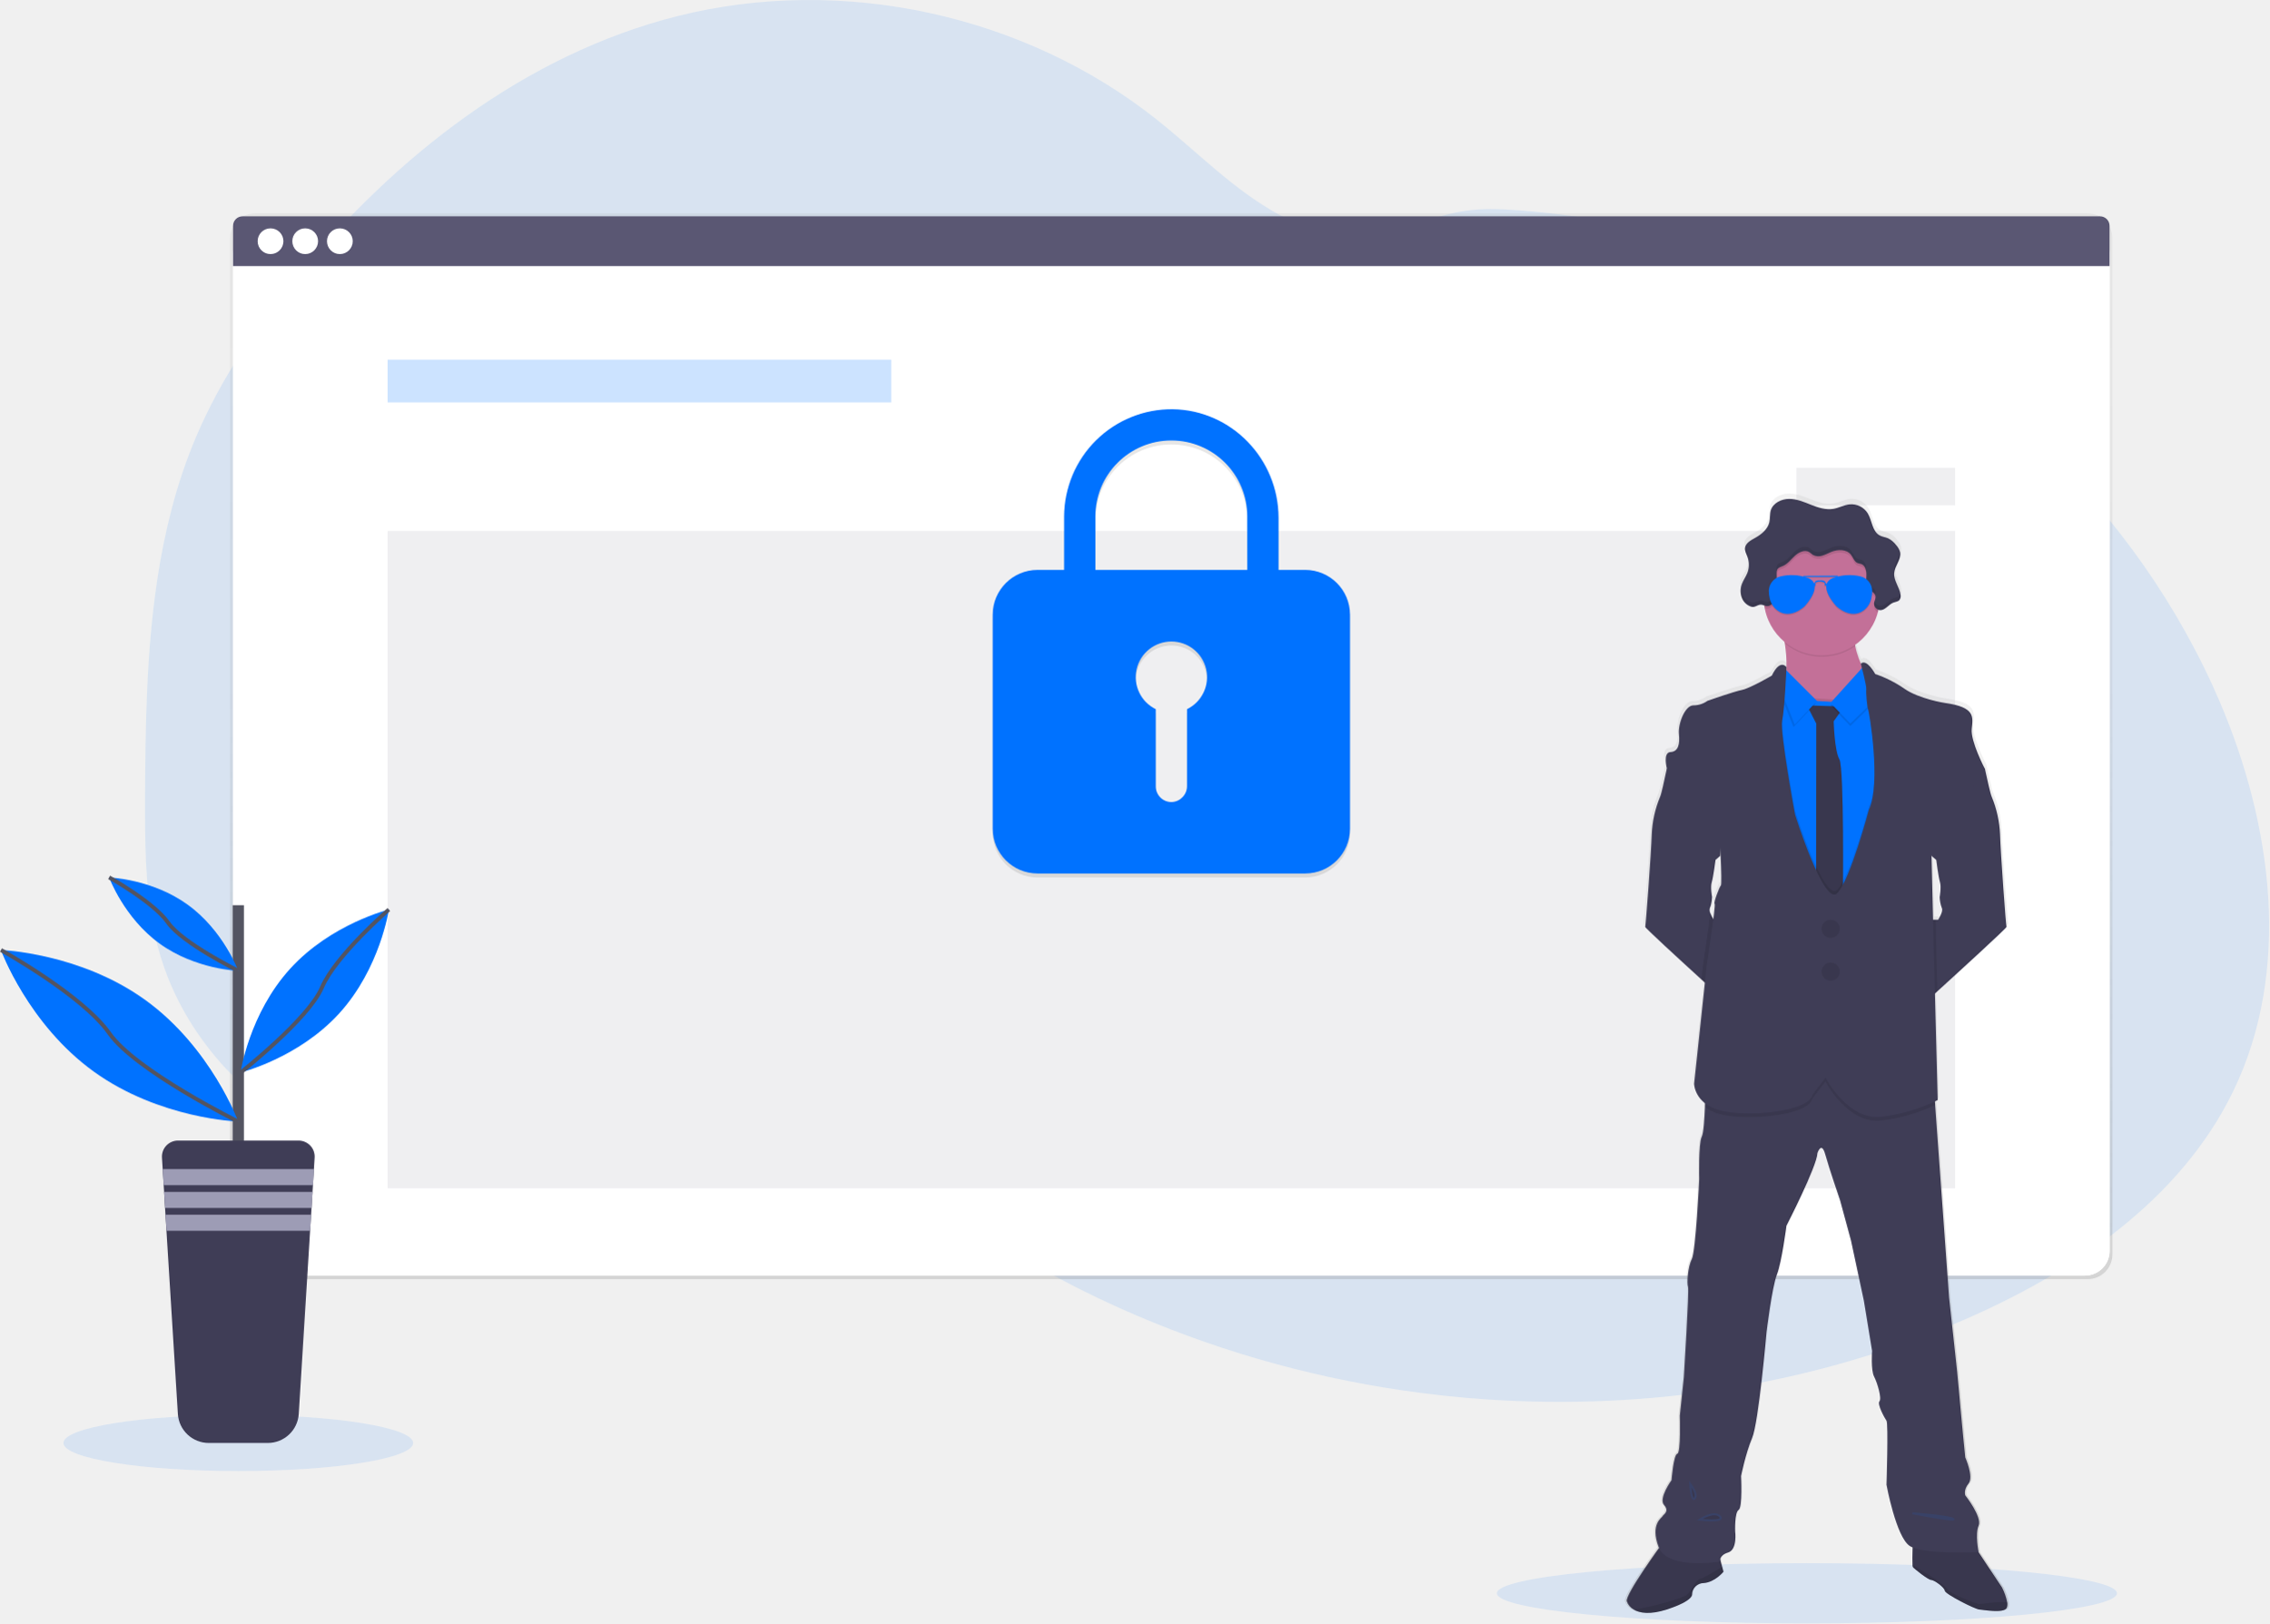
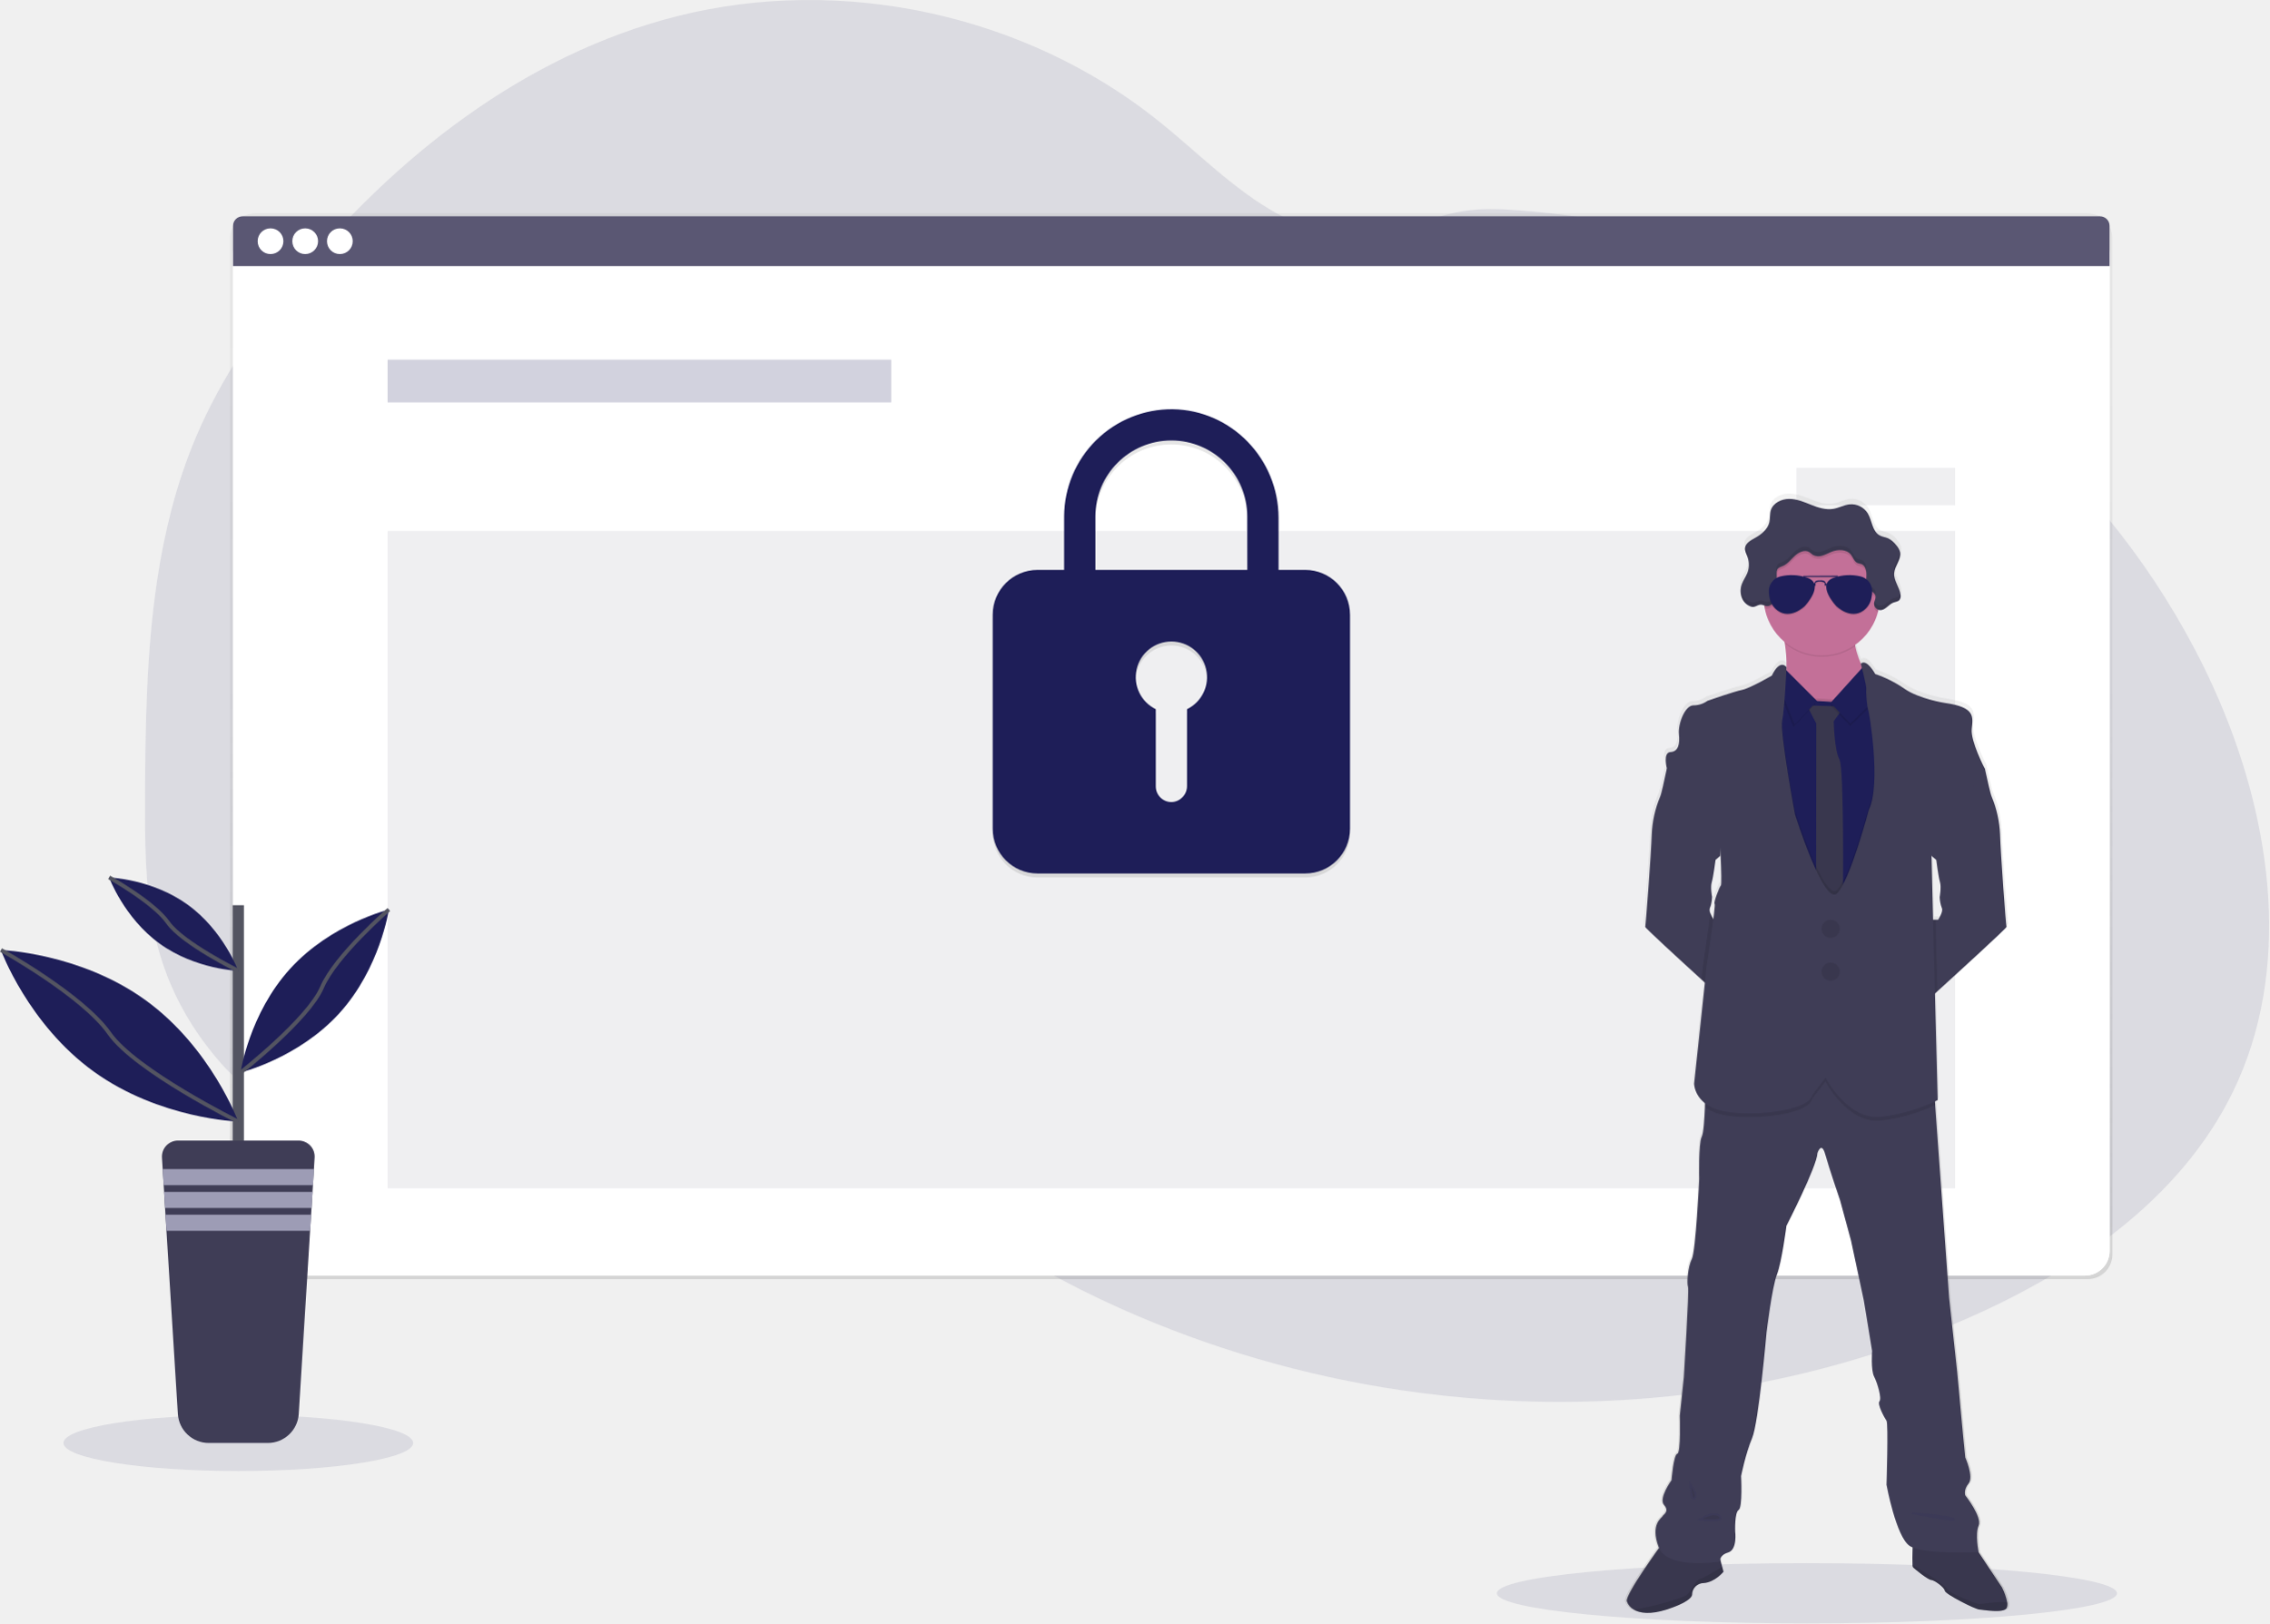
<svg xmlns="http://www.w3.org/2000/svg" xmlns:xlink="http://www.w3.org/1999/xlink" id="06c42c9d-6d9c-45ee-a61b-17902c1dca73" data-name="Layer 1" width="1145.57" height="819.91" viewBox="0 0 1145.57 819.91">
  <defs>
    <linearGradient id="2f697947-2a6f-450c-95af-56e5336b1d5f" x1="591.3" y1="646.08" x2="591.3" y2="107.75" gradientUnits="userSpaceOnUse">
      <stop offset="0" stop-color="gray" stop-opacity="0.25" />
      <stop offset="0.54" stop-color="gray" stop-opacity="0.12" />
      <stop offset="1" stop-color="gray" stop-opacity="0.1" />
    </linearGradient>
    <linearGradient id="2563b911-9cd4-457d-b636-acc38b40f33a" x1="944.34" y1="854.67" x2="944.34" y2="289.29" xlink:href="#2f697947-2a6f-450c-95af-56e5336b1d5f" />
  </defs>
-   <path d="M1154.4,591.26c-26.57,54.81-80.52,91.46-136.43,115.63-75.27,32.55-158.16,45.46-239.91,40q-21.49-1.43-42.85-4.57a540.44,540.44,0,0,1-143.27-41.72q-19.74-8.89-38.68-19.41a494.85,494.85,0,0,1-60.46-39.54q-7.23-5.52-14.26-11.32c-3.25-2.68-6.47-5.42-9.74-8.08-6.9-5.61-14-10.94-21.92-14.93a78.31,78.31,0,0,0-7.34-3.24c-25.08-9.54-54-5.94-80.11,1.5-19.86,5.66-39.22,13.41-59.06,18.94a196,196,0,0,1-26.91,5.72A143.21,143.21,0,0,1,213,624.93l-1.67-.52q-4.2-1.32-8.33-2.89l-1.67-.64q-4-1.54-7.83-3.31l-1.67-.76q-4-1.86-7.83-3.93c-.92-.48-1.83-1-2.73-1.49a163.67,163.67,0,0,1-39.16-30.49c-.33-.33-.64-.67-1-1-1.59-1.72-3.15-3.47-4.66-5.26-.56-.66-1.12-1.32-1.67-2q-2.69-3.28-5.19-6.71c-.25-.33-.49-.67-.73-1A144.59,144.59,0,0,1,112,534.44c-.14-.33-.27-.67-.39-1q-2-5.15-3.65-10.47c-.45-1.48-.88-3-1.26-4.48-.13-.44-.25-.89-.36-1.33-5.52-21.73-6.15-44.32-6.15-66.78q0-3.93,0-7.85c.16-36.33.72-73.28,6.08-109.11,0-.25.07-.5.11-.74a340.76,340.76,0,0,1,7.31-35.82A264.25,264.25,0,0,1,126,260.56c12.33-29,30.26-55.39,50.17-79.85C226.32,119.16,292.09,67.49,369.07,48.15c82.95-20.83,175.14-.87,242.05,52.4,20.4,16.24,38.73,35.47,61.64,47.92,20,10.84,43.41,15.33,64.83,6.8,17.7-7.05,29.22-10.55,49.1-9.48A411.56,411.56,0,0,1,907.05,171c1.56.57,3.12,1.16,4.67,1.75C1012.43,211.28,1099,287.83,1144,386.2q1.79,3.9,3.47,7.86C1174.3,456.73,1184,530.18,1154.4,591.26Z" transform="translate(-26.97 -40.04)" fill="#0072ff" opacity="0.1" />
-   <ellipse cx="120.3" cy="728.81" rx="88.28" ry="14.18" fill="#0072ff" opacity="0.1" />
-   <ellipse cx="912.26" cy="804.71" rx="156.53" ry="15.2" fill="#0072ff" opacity="0.1" />
+   <path d="M1154.4,591.26c-26.57,54.81-80.52,91.46-136.43,115.63-75.27,32.55-158.16,45.46-239.91,40q-21.49-1.43-42.85-4.57a540.44,540.44,0,0,1-143.27-41.72q-19.74-8.89-38.68-19.41a494.85,494.85,0,0,1-60.46-39.54q-7.23-5.52-14.26-11.32c-3.25-2.68-6.47-5.42-9.74-8.08-6.9-5.61-14-10.94-21.92-14.93a78.31,78.31,0,0,0-7.34-3.24c-25.08-9.54-54-5.94-80.11,1.5-19.86,5.66-39.22,13.41-59.06,18.94a196,196,0,0,1-26.91,5.72A143.21,143.21,0,0,1,213,624.93l-1.67-.52q-4.2-1.32-8.33-2.89l-1.67-.64q-4-1.54-7.83-3.31l-1.67-.76q-4-1.86-7.83-3.93c-.92-.48-1.83-1-2.73-1.49a163.67,163.67,0,0,1-39.16-30.49c-.33-.33-.64-.67-1-1-1.59-1.72-3.15-3.47-4.66-5.26-.56-.66-1.12-1.32-1.67-2q-2.69-3.28-5.19-6.71c-.25-.33-.49-.67-.73-1A144.59,144.59,0,0,1,112,534.44c-.14-.33-.27-.67-.39-1q-2-5.15-3.65-10.47c-.45-1.48-.88-3-1.26-4.48-.13-.44-.25-.89-.36-1.33-5.52-21.73-6.15-44.32-6.15-66.78q0-3.93,0-7.85c.16-36.33.72-73.28,6.08-109.11,0-.25.07-.5.11-.74a340.76,340.76,0,0,1,7.31-35.82A264.25,264.25,0,0,1,126,260.56c12.33-29,30.26-55.39,50.17-79.85C226.32,119.16,292.09,67.49,369.07,48.15c82.95-20.83,175.14-.87,242.05,52.4,20.4,16.24,38.73,35.47,61.64,47.92,20,10.84,43.41,15.33,64.83,6.8,17.7-7.05,29.22-10.55,49.1-9.48A411.56,411.56,0,0,1,907.05,171c1.56.57,3.12,1.16,4.67,1.75C1012.43,211.28,1099,287.83,1144,386.2q1.79,3.9,3.47,7.86C1174.3,456.73,1184,530.18,1154.4,591.26Z" transform="translate(-26.97 -40.04)" fill="#1e1e58" opacity="0.1" />
+   <ellipse cx="120.3" cy="728.81" rx="88.28" ry="14.18" fill="#1e1e58" opacity="0.1" />
+   <ellipse cx="912.26" cy="804.71" rx="156.53" ry="15.2" fill="#1e1e58" opacity="0.1" />
  <rect x="116.14" y="107.75" width="950.33" height="538.33" rx="12.49" ry="12.49" fill="url(#2f697947-2a6f-450c-95af-56e5336b1d5f)" />
  <rect x="117.65" y="115.32" width="947.42" height="528.97" rx="12.49" ry="12.49" fill="#fff" />
  <rect x="117.65" y="115.32" width="947.42" height="528.97" rx="12.49" ry="12.49" fill="#fff" />
  <rect x="117.65" y="115.32" width="947.42" height="528.97" rx="12.49" ry="12.49" fill="#fff" opacity="0.04" />
  <path d="M1087.23,149.29H149.43a4.81,4.81,0,0,0-4.81,4.81v20.33H1092V154.1A4.81,4.81,0,0,0,1087.23,149.29Z" transform="translate(-26.97 -40.04)" fill="#5a5773" />
  <g id="6c975d28-8d47-4ade-9154-b3b78f637b65" data-name="buttons">
    <circle cx="136.57" cy="121.82" r="6.5" fill="#fff" />
    <circle cx="154.07" cy="121.82" r="6.5" fill="#fff" />
    <circle cx="171.57" cy="121.82" r="6.5" fill="#fff" />
  </g>
-   <rect x="195.68" y="181.67" width="254.25" height="21.58" fill="#0072ff" opacity="0.2" />
+   <rect x="195.68" y="181.67" width="254.25" height="21.58" fill="#1e1e58" opacity="0.2" />
  <rect x="195.68" y="268.2" width="791.36" height="331.96" fill="#5a5773" opacity="0.1" />
  <path d="M686,329.89H672.45V303.57c0-29.7-23.68-54.39-53.38-54.84a54.28,54.28,0,0,0-54.85,54.11v27.05H550.7a22.62,22.62,0,0,0-22.55,22.55V460.66a22.62,22.62,0,0,0,22.55,22.55H686a22.61,22.61,0,0,0,22.54-22.55V352.44A22.61,22.61,0,0,0,686,329.89Zm-59.75,70.35V439a8.09,8.09,0,0,1-7.5,8.12,7.91,7.91,0,0,1-8.28-7.9v-39a18,18,0,1,1,15.78,0Zm30.44-70.35H580V302.84a38.33,38.33,0,0,1,76.66,0Z" transform="translate(-26.97 -40.04)" opacity="0.1" />
-   <path d="M686,327.89H672.45V301.57c0-29.7-23.68-54.39-53.38-54.84a54.28,54.28,0,0,0-54.85,54.11v27.05H550.7a22.62,22.62,0,0,0-22.55,22.55V458.66a22.62,22.62,0,0,0,22.55,22.55H686a22.61,22.61,0,0,0,22.54-22.55V350.44A22.61,22.61,0,0,0,686,327.89Zm-59.75,70.35V437a8.09,8.09,0,0,1-7.5,8.12,7.91,7.91,0,0,1-8.28-7.9v-39a18,18,0,1,1,15.78,0Zm30.44-70.35H580V300.84a38.33,38.33,0,0,1,76.66,0Z" transform="translate(-26.97 -40.04)" fill="#0072ff" />
+   <path d="M686,327.89H672.45V301.57c0-29.7-23.68-54.39-53.38-54.84a54.28,54.28,0,0,0-54.85,54.11v27.05H550.7a22.62,22.62,0,0,0-22.55,22.55V458.66a22.62,22.62,0,0,0,22.55,22.55H686a22.61,22.61,0,0,0,22.54-22.55V350.44A22.61,22.61,0,0,0,686,327.89Zm-59.75,70.35V437a8.09,8.09,0,0,1-7.5,8.12,7.91,7.91,0,0,1-8.28-7.9v-39a18,18,0,1,1,15.78,0Zm30.44-70.35H580V300.84a38.33,38.33,0,0,1,76.66,0Z" transform="translate(-26.97 -40.04)" fill="#1e1e58" />
  <rect x="906.94" y="236.25" width="80.1" height="18.91" fill="#5a5773" opacity="0.1" />
  <path d="M1041.27,849.33a28.47,28.47,0,0,0-2.68-7.61l-12-17.92h.07s-1.89-9,0-13.42-6.74-15.29-6.74-15.29-1.05-2.73,1.69-6.09-1.69-13.2-1.69-13.2-2.1-20.55-2.31-23.69-1.9-20.54-1.9-20.54l-4-36.89-7.12-97.77-.13-1.83c.88-.43,1.35-.7,1.35-.7l-1.42-54.06,1.23-1.11c10.74-9.72,35.51-32.22,35.26-32.71s-3-37.57-3.32-46.85a55.83,55.83,0,0,0-4.26-19.18c-.62-1.23-2.41-9.34-3.15-12.77-.2-.94-.33-1.53-.33-1.53s-7.26-13.84-6.63-20.13,1.89-11-13.59-13.2c0,0-13-1.94-20.74-7.23A59,59,0,0,0,974,378.17s-4.34-8-7.36-5.29a42,42,0,0,1-2.85-8.91l-.09-.56a29.47,29.47,0,0,0,11.64-16.66c.1-.38.18-.77.27-1.15a3.25,3.25,0,0,0,.93.17c2.63,0,4.25-2.93,6.71-3.86,1-.39,2.23-.45,3-1.24a2.93,2.93,0,0,0,.66-2.21,4.51,4.51,0,0,0,0-.82,2.93,2.93,0,0,0,0-.29l0,.1c-.67-3.64-3.49-6.87-3.18-10.57.3-3.48,3.36-6.54,3.11-9.93a5.4,5.4,0,0,0-.07-.8l0,.12a8.56,8.56,0,0,0-2-3.54,11.36,11.36,0,0,0-4.12-3.46c-1.39-.61-3-.75-4.3-1.48-3.82-2.08-3.81-7.5-6.08-11.2A9.91,9.91,0,0,0,961,292c-2.84.28-5.41,1.79-8.22,2.28-3.84.68-7.75-.57-11.39-2s-7.33-3-11.24-3-8.14,2-9.32,5.69c-.63,2-.32,4.15-.8,6.18-.86,3.58-4,6.14-7.25,7.92-2,1.11-4.38,2.38-5,4.48,0-.06,0-.11,0-.16a3.84,3.84,0,0,0-.1.51,3.75,3.75,0,0,0,0,.67c0,1.44.76,2.81,1.27,4.18a11.53,11.53,0,0,1-.06,8.06c-.74,1.9-2,3.57-2.72,5.46a10.75,10.75,0,0,0-.66,2.74l0-.16a11,11,0,0,0,0,1.28,9,9,0,0,0,1,4.2A7.54,7.54,0,0,0,911,344.1c2,.46,3.25-1.5,5.36-1a8.42,8.42,0,0,1,1.11.35c.07.45.14.9.22,1.34a29.39,29.39,0,0,0,10.14,17.17c0,.24.08.48.11.73h0a67.15,67.15,0,0,1,.83,12.06s-3.15-4.61-7.47,4.29c0,0-11.27,6.5-15.16,7.24s-17.7,5.55-17.7,5.55a12.18,12.18,0,0,1-7.16,2.31c-4.31,0-7.89,9.43-7.37,14.56s-.31,8.91-4.32,9.12-1.82,8.34-1.79,8.48l-.37,1.75c-.78,3.58-2.48,11.26-3.08,12.46a56,56,0,0,0-4.27,19.18c-.31,9.28-3,46.22-3.31,46.85-.21.41,16.76,15.92,28.69,26.76l1.73,1.56-5.49,51.28a13.69,13.69,0,0,0,5.64,10c0,.6,0,1.21-.06,1.84-.24,6-.72,13.26-1.68,15.16-1.68,3.36-1.26,21.38-1.26,21.38s-1.69,36.68-3.79,40.67-2.53,12.36-1.9,14-2.11,45.69-2.11,45.69l-2.1,19.71s.63,18.86-1.27,19.28-2.95,13.42-2.95,13.42-6.73,9.22-3.79,12.57-.43,4.83-.74,5.66-6.42,4-2,15.72a3.45,3.45,0,0,0,.14.34c-4.14,5.75-17.26,24.3-16.46,27.12a7.43,7.43,0,0,0,3.5,4.2c3.09,1.85,8.39,2.71,16.82,0,14-4.51,13-7.76,13-7.76a5.94,5.94,0,0,1,5.9-5.66c5.79-.42,10.11-5.76,10.11-5.76l-.68-2.53-.93-3.5c.11-1,.82-2.75,4-3.72,4.85-1.47,3.58-10.69,3.58-10.69s-.42-9.64,1.68-10.9,1.27-17.19,1.27-17.19,2.32-11.53,5.68-19.29,7.38-53.86,7.38-53.86,2.73-22.64,5.26-29.14,4.85-24.73,4.85-24.73,15.59-30.19,15.79-36.9c0,0,2-6.29,4,.63s7.62,23.48,7.62,23.48l5.47,20.33,6.53,30.39,4.22,25.58s-.64,9.64,1,13,4,11.1,2.74,12.57,2.52,8.39,3.58,9.85,0,32.49,0,32.49,4.84,26.41,11.79,31a8.5,8.5,0,0,0,1.54.8c-.1,2.86-.2,6.69-.07,8.69a3.33,3.33,0,0,0,.22,1.31c.63.84,7.79,6.5,9.27,6.5s6.73,3.67,6.95,5.45,15.39,9.32,17.54,9.54,12.57,2.09,14-.84A4.85,4.85,0,0,0,1041.27,849.33ZM1004,471.61l1.08.93s1.11,8.65,1.9,11.24-.16,7.63-.16,7.63a17.55,17.55,0,0,0,1.11,5.5c.94,1.89-1.9,6-1.9,6h-2.53l-.79-32.38Zm-75.23-96.68v-.19C928.75,374.8,928.74,374.87,928.74,374.93ZM889.92,499.58a3.65,3.65,0,0,1-.16-2.67,8,8,0,0,0,.53-1.48,22.92,22.92,0,0,0,.58-4,.28.28,0,0,0,0-.05c-.09-.48-.9-5.12-.15-7.58s1.89-11.24,1.89-11.24l.72-.61L895,470.5s0-.54.12-1.43c.35,7.6.63,16,.18,16.42-.84.83-3.9,9-3.16,9.32.24.11-.09,3.38-.65,7.78A15.94,15.94,0,0,1,889.92,499.58Z" transform="translate(-26.97 -40.04)" fill="url(#2563b911-9cd4-457d-b636-acc38b40f33a)" />
  <path d="M970.52,382.92v12.44L945,408.19s-25.34-15.33-19.09-21.43c4-3.86,3.23-14.46,2.15-21.75h0c-.63-4.24-1.36-7.35-1.36-7.35s45.52-13,38.64-3.13c-2.3,3.3-2.48,7.57-1.71,11.8C965.19,374.72,970.52,382.92,970.52,382.92Z" transform="translate(-26.97 -40.04)" fill="#c37098" />
  <path d="M900.61,504.57l-3.29,40.52s-4.93-4.47-11.31-10.29c-11.83-10.79-28.63-26.22-28.43-26.63.31-.63,3-37.39,3.29-46.63a55.8,55.8,0,0,1,4.22-19.08c.6-1.2,2.29-8.84,3-12.41.24-1.11.39-1.83.39-1.83L874,426s23,25.66,23,26.13-1.57,20.18-1.57,20.18l-1.63,1.42-.71.61s-1.1,8.61-1.88,11.19.06,7.06.15,7.54v0a23.25,23.25,0,0,1-.57,4,8.38,8.38,0,0,1-.53,1.47,3.67,3.67,0,0,0,.16,2.66,16.08,16.08,0,0,0,1.72,3.29Z" transform="translate(-26.97 -40.04)" fill="#3f3d56" />
  <path d="M1040,508.17c.24.49-24.29,22.88-34.92,32.55l-4.82,4.37L997,504.57h8.45s2.82-4.07,1.88-5.95a17.39,17.39,0,0,1-1.09-5.47s.93-5,.15-7.59-1.88-11.19-1.88-11.19l-1.07-.92-1.27-1.11s-1.57-19.71-1.57-20.18,23-26.13,23-26.13l5.48,2.19s.12.59.32,1.53c.74,3.41,2.51,11.48,3.12,12.71a55.8,55.8,0,0,1,4.22,19.08C1037,470.78,1039.68,507.54,1040,508.17Z" transform="translate(-26.97 -40.04)" fill="#3f3d56" />
  <path d="M1040.1,852.11c-1.47,2.92-11.79,1-13.92.84s-17.17-7.73-17.38-9.5-5.42-5.42-6.88-5.42-8.55-5.64-9.18-6.47a3.19,3.19,0,0,1-.21-1.3c-.22-3.43.21-12.26.21-12.26l30.25,1.67,14.7,22.11a28.52,28.52,0,0,1,2.66,7.57A5,5,0,0,1,1040.1,852.11Z" transform="translate(-26.97 -40.04)" fill="#3f3d56" />
  <path d="M1040.1,852.11c-1.47,2.92-11.79,1-13.92.84s-17.17-7.73-17.38-9.5-5.42-5.42-6.88-5.42-8.55-5.64-9.18-6.47a3.19,3.19,0,0,1-.21-1.3c-.22-3.43.21-12.26.21-12.26l30.25,1.67,14.7,22.11a28.52,28.52,0,0,1,2.66,7.57A5,5,0,0,1,1040.1,852.11Z" transform="translate(-26.97 -40.04)" opacity="0.1" />
  <path d="M1040.1,852.11c-1.47,2.92-11.79,1-13.92.84s-17.17-7.73-17.38-9.5-5.42-5.42-6.88-5.42-8.55-5.64-9.18-6.47a3.19,3.19,0,0,1-.21-1.3l9.8,6.2s6.26,4,7.93,6.37,14.83,7.3,15.92,7.4c.81.08,9.45-1.58,14.17-.88A5,5,0,0,1,1040.1,852.11Z" transform="translate(-26.97 -40.04)" opacity="0.1" />
  <path d="M897.1,833.86s-4.28,5.32-10,5.73a5.89,5.89,0,0,0-5.84,5.63s1,3.24-12.83,7.73c-8.35,2.69-13.6,1.84-16.66,0a7.44,7.44,0,0,1-3.47-4.18c-.94-3.33,17.52-28.68,17.52-28.68l16.8-1,12,5.42,1.84,6.87Z" transform="translate(-26.97 -40.04)" fill="#3f3d56" />
  <path d="M897.1,833.86s-4.28,5.32-10,5.73a5.89,5.89,0,0,0-5.84,5.63s1,3.24-12.83,7.73c-8.35,2.69-13.6,1.84-16.66,0a7.44,7.44,0,0,1-3.47-4.18c-.94-3.33,17.52-28.68,17.52-28.68l16.8-1,12,5.42,1.84,6.87Z" transform="translate(-26.97 -40.04)" opacity="0.1" />
  <path d="M897.1,833.86s-4.28,5.32-10,5.73a5.89,5.89,0,0,0-5.84,5.63s1,3.24-12.83,7.73c-8.35,2.69-13.6,1.84-16.66,0,7.87-.82,25.26-5.79,27-7.51,2.09-2.09,4.7-7.83,6.47-7.93,1.23-.08,7.48-3.84,11.23-6.17Z" transform="translate(-26.97 -40.04)" fill="none" />
  <path d="M897.1,833.86s-4.28,5.32-10,5.73a5.89,5.89,0,0,0-5.84,5.63s1,3.24-12.83,7.73c-8.35,2.69-13.6,1.84-16.66,0,7.87-.82,25.26-5.79,27-7.51,2.09-2.09,4.7-7.83,6.47-7.93,1.23-.08,7.48-3.84,11.23-6.17Z" transform="translate(-26.97 -40.04)" opacity="0.1" />
  <path d="M1025.91,810.6c-1.88,4.38,0,13.35,0,13.35s-28,1.46-34.84-3.13-11.68-30.88-11.68-30.88,1-30.87,0-32.33-4.8-8.34-3.55-9.8-1-9.18-2.71-12.52-1-12.93-1-12.93l-4.18-25.46-6.46-30.24L956,646.42s-5.63-16.48-7.54-23.36-3.93-.63-3.93-.63c-.2,6.68-15.64,36.72-15.64,36.72s-2.3,18.15-4.8,24.61-5.22,29-5.22,29-4,45.89-7.3,53.61S906,785.56,906,785.56s.84,15.86-1.25,17.11S903,813.52,903,813.52s1.25,9.17-3.55,10.64-4,4.59-4,4.59-26.7,4.38-31.08-7.31,1.67-14.8,2-15.64,3.66-2.29.74-5.64,3.75-12.51,3.75-12.51,1.05-12.93,2.92-13.35,1.26-19.19,1.26-19.19l2.08-19.61s2.72-43.81,2.09-45.48-.21-10,1.88-14,3.75-40.48,3.75-40.48-.42-17.93,1.25-21.27c1-1.89,1.42-9.16,1.66-15.09.18-4.53.22-8.28.22-8.28l23.36-8.76,30-9.59,25.24,12.1,36.93,7.09.46,6.37,7.05,97.31,4,36.71s1.67,17.31,1.88,20.44,2.29,23.58,2.29,23.58,4.38,9.8,1.67,13.14-1.67,6-1.67,6S1027.79,806.22,1025.91,810.6Z" transform="translate(-26.97 -40.04)" fill="#3f3d56" />
  <path d="M965.36,354.53c-2.3,3.3-2.48,7.57-1.71,11.8A29.34,29.34,0,0,1,928.08,365h0c-.63-4.24-1.36-7.35-1.36-7.35S972.24,344.67,965.36,354.53Z" transform="translate(-26.97 -40.04)" opacity="0.1" />
  <path d="M976,341.77a29.3,29.3,0,1,1-29.3-29.3A29.16,29.16,0,0,1,976,341.77Z" transform="translate(-26.97 -40.04)" fill="#c37098" />
  <polygon points="955.13 350.42 945.53 521.37 893.38 510.42 883.05 441.89 893.28 349.89 900.98 350.88 914.56 352.61 928.01 353.44 942.59 351.82 955.13 350.42" opacity="0.1" />
-   <polygon points="955.13 351.67 945.53 522.62 893.38 511.67 883.05 443.14 893.28 351.15 900.98 352.13 914.56 353.86 928.01 354.69 942.59 353.07 955.13 351.67" fill="#0072ff" />
+   <polygon points="955.13 351.67 945.53 522.62 893.38 511.67 883.05 443.14 893.28 351.15 900.98 352.13 914.56 353.86 928.01 354.69 942.59 353.07 955.13 351.67" fill="#1e1e58" />
  <path d="M939.23,396.3l18.78.63-5.28,7.39s.37,14.93,2.88,19.21,1.77,70.4,1.77,70.4l-5,9.49-8.55-10.64.11-87.3Z" transform="translate(-26.97 -40.04)" fill="#3f3d56" />
  <path d="M939.23,396.3l18.78.63-5.28,7.39s.37,14.93,2.88,19.21,1.77,70.4,1.77,70.4l-5,9.49-8.55-10.64.11-87.3Z" transform="translate(-26.97 -40.04)" opacity="0.1" />
  <polygon points="941.67 336.86 924.15 356.26 934.16 366.69 950.75 350.52 941.67 336.86" opacity="0.1" />
-   <polygon points="941.67 335.61 924.15 355.01 934.16 365.44 950.75 349.27 941.67 335.61" fill="#0072ff" />
+   <polygon points="941.67 335.61 924.15 355.01 934.16 365.44 950.75 349.27 941.67 335.61" fill="#1e1e58" />
  <polygon points="916.75 355.32 899.01 337.59 897.34 346.87 905.48 367.21 916.75 355.32" opacity="0.1" />
-   <polygon points="917.37 354.07 899.64 336.34 897.97 345.62 906.11 365.96 917.37 354.07" fill="#0072ff" />
+   <polygon points="917.37 354.07 899.64 336.34 897.97 345.62 906.11 365.96 917.37 354.07" fill="#1e1e58" />
  <path d="M1004.05,598.14a86.57,86.57,0,0,1-27,7.81c-17.21,2.19-28.47-19.71-28.47-19.71l-6.57,8.55c-2.09,9.08-33.9,11.37-46.83,7.93a20.69,20.69,0,0,1-7.42-3.51c.18-4.53.22-8.28.22-8.28l23.36-8.76,30-9.59,25.24,12.1,36.93,7.09Z" transform="translate(-26.97 -40.04)" opacity="0.1" />
  <path d="M982.1,391.72l-9.59,170.94-52.16-10.95L910,483.19l10.22-92,7.7,1a93.48,93.48,0,0,1-1.13,10c-1.25,5.85,6.47,47.36,6.47,47.36s14.67,46.55,21.27,39.84,16-42.14,16-42.14c6.37-13.14.11-50-.36-50.74a14.88,14.88,0,0,1-.6-3.35Z" transform="translate(-26.97 -40.04)" opacity="0.1" />
  <path d="M1004.63,524l.44,16.75-4.82,4.37L997,504.57h7.2Z" transform="translate(-26.97 -40.04)" opacity="0.1" />
  <path d="M891.37,493.1v0a23.25,23.25,0,0,1-.57,4c0-.37,0-.58-.08-.61C890.42,496.41,890.78,494.88,891.37,493.1Z" transform="translate(-26.97 -40.04)" opacity="0.1" />
  <path d="M900.61,504.57l-3.29,40.52s-4.93-4.47-11.31-10.29l.76-7.18s2.69-17.64,3.67-26.34a16.08,16.08,0,0,0,1.72,3.29Z" transform="translate(-26.97 -40.04)" opacity="0.1" />
  <path d="M928.9,377s-3.12-4.59-7.4,4.27c0,0-11.16,6.47-15,7.2S889,394,889,394a12.08,12.08,0,0,1-7.09,2.29c-4.28,0-7.83,9.39-7.31,14.5s-.31,8.87-4.27,9.08-1.78,8.44-1.78,8.44l26.39,30.25s1.67,27.85.84,28.69-3.86,9-3.13,9.28-4,31.08-4,31.08l-6.36,59.77s0,10,12.94,13.45S940,602,942.05,592.92l6.57-8.56s11.26,21.91,28.47,19.72,28.17-8.45,28.17-8.45L1003.38,524l-1.25-51.63L1029,428.22s-7.2-13.77-6.57-20,1.87-10.95-13.46-13.14c0,0-12.93-1.93-20.55-7.2a58.74,58.74,0,0,0-14.7-7.4s-4.3-8-7.29-5.26c0,0,3,11.31,2.75,13s.47,9.33.94,10.12,6.73,37.6.36,50.74c0,0-9.35,35.43-16,42.14s-21.27-39.84-21.27-39.84-7.72-41.52-6.47-47.36S928.9,377,928.9,377Z" transform="translate(-26.97 -40.04)" fill="#3f3d56" />
  <circle cx="924.25" cy="469.12" r="4.59" fill="#3f3d56" />
  <circle cx="924.25" cy="490.76" r="4.59" fill="#3f3d56" />
  <circle cx="924.25" cy="469.12" r="4.59" opacity="0.1" />
  <circle cx="924.25" cy="490.76" r="4.59" opacity="0.1" />
-   <path d="M992.47,804.34s18.84,1.46,20.71,2.92S992.47,804.34,992.47,804.34Z" transform="translate(-26.97 -40.04)" stroke="#0072ff" stroke-miterlimit="10" opacity="0.1" />
-   <path d="M880.3,789.53s4,5,2.3,7.3S880.3,789.53,880.3,789.53Z" transform="translate(-26.97 -40.04)" stroke="#0072ff" stroke-miterlimit="10" opacity="0.1" />
-   <path d="M885.1,807.56s7.3-4.8,10.22-1.61S885.1,807.56,885.1,807.56Z" transform="translate(-26.97 -40.04)" stroke="#0072ff" stroke-miterlimit="10" opacity="0.1" />
+   <path d="M992.47,804.34s18.84,1.46,20.71,2.92S992.47,804.34,992.47,804.34Z" transform="translate(-26.97 -40.04)" stroke="#1e1e58" stroke-miterlimit="10" opacity="0.1" />
+   <path d="M880.3,789.53s4,5,2.3,7.3S880.3,789.53,880.3,789.53Z" transform="translate(-26.97 -40.04)" stroke="#1e1e58" stroke-miterlimit="10" opacity="0.1" />
+   <path d="M885.1,807.56s7.3-4.8,10.22-1.61S885.1,807.56,885.1,807.56Z" transform="translate(-26.97 -40.04)" stroke="#1e1e58" stroke-miterlimit="10" opacity="0.1" />
  <path d="M976,341.77a29.16,29.16,0,0,1-.94,7.41,3.33,3.33,0,0,1-1.94-3.26c.13-1.19.92-2.28.75-3.46-.25-1.82-2.45-2.56-3.61-4-1.43-1.74-1.12-4.27-1-6.52s-.45-5-2.56-5.77c-.63-.23-1.32-.25-1.93-.51-1.66-.7-2.17-2.76-3.28-4.18-2.22-2.86-6.63-2.8-10-1.44a47.53,47.53,0,0,1-4.5,1.88,5.88,5.88,0,0,1-4.71-.35c-.66-.42-1.19-1-1.87-1.42-2.26-1.36-5.22,0-7.18,1.75s-3.53,4.1-6,5.17c-1.11.5-2.48.8-3,1.88a3.94,3.94,0,0,0-.32,1.87c0,3.89.46,7.84-.35,11.65-.52,2.45-2.24,5.23-4.73,4.93a4.67,4.67,0,0,1-.91-.23,29.3,29.3,0,1,1,58.1-5.42Z" transform="translate(-26.97 -40.04)" opacity="0.1" />
  <path d="M916.61,345.51c.75.17,1.46.56,2.23.66,2.49.3,4.21-2.48,4.73-4.93.81-3.81.39-7.76.36-11.65a3.81,3.81,0,0,1,.31-1.87c.57-1.08,1.94-1.38,3-1.88,2.42-1.08,4-3.38,6-5.17s4.91-3.11,7.17-1.75c.67.4,1.21,1,1.87,1.42a6,6,0,0,0,4.72.35c1.55-.46,3-1.27,4.49-1.88,3.34-1.36,7.76-1.41,10,1.43,1.11,1.43,1.62,3.48,3.28,4.18.61.26,1.3.29,1.93.52,2.11.79,2.65,3.52,2.56,5.77s-.39,4.78,1,6.52c1.16,1.42,3.36,2.16,3.61,4,.16,1.18-.62,2.28-.75,3.46a3.32,3.32,0,0,0,3.13,3.54c2.6,0,4.21-2.91,6.64-3.84,1-.39,2.21-.45,3-1.24a3.31,3.31,0,0,0,.62-2.71c-.49-3.83-3.56-7.16-3.23-11,.31-3.68,3.72-6.89,3-10.51a8.52,8.52,0,0,0-2-3.57,11.56,11.56,0,0,0-4.08-3.45c-1.39-.6-3-.74-4.27-1.47-3.78-2.07-3.77-7.47-6-11.15a9.79,9.79,0,0,0-9.12-4.54c-2.81.28-5.36,1.77-8.14,2.27-3.81.68-7.67-.57-11.28-2s-7.26-3-11.13-3-8.06,2-9.24,5.66c-.62,2-.31,4.14-.79,6.15-.84,3.57-4,6.11-7.18,7.88-2.19,1.22-4.82,2.62-5.08,5.11-.17,1.58.7,3,1.25,4.53a11.53,11.53,0,0,1-.06,8c-.73,1.89-1.95,3.55-2.69,5.43a9.75,9.75,0,0,0,.26,8,7.46,7.46,0,0,0,4.57,3.75C913.27,347,914.51,345.05,916.61,345.51Z" transform="translate(-26.97 -40.04)" fill="#3f3d56" />
  <g opacity="0.1">
    <path d="M923.57,339.06c-.52,2.45-2.25,5.23-4.74,4.93-.77-.1-1.47-.49-2.23-.66-2.09-.46-3.33,1.5-5.3,1a7.48,7.48,0,0,1-4.58-3.75,8.66,8.66,0,0,1-.93-3.27,9.13,9.13,0,0,0,.93,5.15,7.48,7.48,0,0,0,4.58,3.75c2,.46,3.21-1.5,5.3-1a22.61,22.61,0,0,0,2.23.65c2.49.31,4.22-2.47,4.74-4.92a28.89,28.89,0,0,0,.48-6.57A24.63,24.63,0,0,1,923.57,339.06Z" transform="translate(-26.97 -40.04)" />
    <path d="M909.87,324a11.51,11.51,0,0,0-.66-4.83,25.53,25.53,0,0,1-1.15-3.16,4.59,4.59,0,0,0-.1.51c-.17,1.57.71,3,1.25,4.53A11.47,11.47,0,0,1,909.87,324Z" transform="translate(-26.97 -40.04)" />
    <path d="M986.27,318.73c-.47,2.84-2.77,5.51-3,8.5a7.15,7.15,0,0,0,0,1.54C983.77,325.28,986.86,322.19,986.27,318.73Z" transform="translate(-26.97 -40.04)" />
    <path d="M986.44,339.83a2.35,2.35,0,0,1-.57,1.12c-.74.79-2,.85-3,1.24-2.43.93-4,3.87-6.64,3.84a3.35,3.35,0,0,1-3-2.32,5.18,5.18,0,0,0-.14.66,3.32,3.32,0,0,0,3.13,3.53c2.61,0,4.21-2.91,6.64-3.83,1-.39,2.22-.45,3-1.24a3.31,3.31,0,0,0,.62-2.71C986.47,340,986.45,339.92,986.44,339.83Z" transform="translate(-26.97 -40.04)" />
    <path d="M973.9,339c-.25-1.82-2.45-2.56-3.61-4a5.48,5.48,0,0,1-1.1-3.28c-.08,1.86-.05,3.76,1.1,5.16s2.9,2,3.46,3.44A3.21,3.21,0,0,0,973.9,339Z" transform="translate(-26.97 -40.04)" />
    <path d="M969.25,328.53c.08-2.25-.46-5-2.57-5.77-.62-.23-1.31-.26-1.92-.51-1.66-.7-2.18-2.76-3.28-4.18-2.23-2.85-6.64-2.8-10-1.44-1.5.61-2.93,1.42-4.49,1.88a5.88,5.88,0,0,1-4.71-.35c-.66-.42-1.2-1-1.87-1.42-2.27-1.36-5.23,0-7.18,1.75s-3.53,4.09-6,5.17c-1.12.5-2.48.8-3.06,1.88a3.93,3.93,0,0,0-.31,1.87c0,.39,0,.78,0,1.17a2.84,2.84,0,0,1,.29-1.16c.58-1.08,1.94-1.38,3.06-1.88,2.42-1.08,4-3.38,6-5.17s4.91-3.11,7.18-1.75c.67.4,1.21,1,1.87,1.41a5.84,5.84,0,0,0,4.71.35,46.21,46.21,0,0,0,4.49-1.87c3.35-1.36,7.76-1.42,10,1.43,1.1,1.42,1.62,3.48,3.28,4.18.61.26,1.3.29,1.92.52,1.71.64,2.39,2.56,2.54,4.46Z" transform="translate(-26.97 -40.04)" />
  </g>
  <g opacity="0.1">
    <path d="M920,339a7.67,7.67,0,0,1,5.78-7.17,24,24,0,0,1,13.48.61c9.49,3.14-1.2,14.44-1.2,14.44s-7.11,7-13.74,2.11a10.39,10.39,0,0,1-3.87-6A15.3,15.3,0,0,1,920,339Z" transform="translate(-26.97 -40.04)" />
    <path d="M972.17,339a7.67,7.67,0,0,0-5.79-7.17,24,24,0,0,0-13.47.61c-9.49,3.14,1.2,14.44,1.2,14.44s7.1,7,13.74,2.11a10.39,10.39,0,0,0,3.87-6A15.3,15.3,0,0,0,972.17,339Z" transform="translate(-26.97 -40.04)" />
    <polygon points="910.5 291.48 910.5 291.95 927.83 291.95 927.83 291.39 910.5 291.48" />
    <path d="M943,336.53h.55v-1.59s1.76-1.37,4.68,0v1.42h1v-.93h-.49s.2-1.93-3.06-1.62c0,0-2.62-.25-2.56,1.41h-.6Z" transform="translate(-26.97 -40.04)" />
  </g>
-   <path d="M920,338.35a7.67,7.67,0,0,1,5.78-7.17,24.13,24.13,0,0,1,13.48.61c9.49,3.15-1.2,14.44-1.2,14.44s-7.11,7-13.74,2.11a10.33,10.33,0,0,1-3.87-6A15.21,15.21,0,0,1,920,338.35Z" transform="translate(-26.97 -40.04)" fill="#0072ff" />
-   <path d="M972.17,338.35a7.67,7.67,0,0,0-5.79-7.17,24.09,24.09,0,0,0-13.47.61c-9.49,3.15,1.2,14.44,1.2,14.44s7.1,7,13.74,2.11a10.33,10.33,0,0,0,3.87-6A15.21,15.21,0,0,0,972.17,338.35Z" transform="translate(-26.97 -40.04)" fill="#0072ff" />
-   <polygon points="910.5 290.85 910.5 291.33 927.83 291.33 927.83 290.76 910.5 290.85" fill="#0072ff" />
-   <path d="M943,335.9h.55v-1.59s1.76-1.36,4.68,0v1.43h1v-.94h-.49s.2-1.92-3.06-1.62c0,0-2.62-.24-2.56,1.41h-.6Z" transform="translate(-26.97 -40.04)" fill="#0072ff" />
+   <path d="M920,338.35a7.67,7.67,0,0,1,5.78-7.17,24.13,24.13,0,0,1,13.48.61c9.49,3.15-1.2,14.44-1.2,14.44s-7.11,7-13.74,2.11a10.33,10.33,0,0,1-3.87-6A15.21,15.21,0,0,1,920,338.35Z" transform="translate(-26.97 -40.04)" fill="#1e1e58" />
+   <path d="M972.17,338.35a7.67,7.67,0,0,0-5.79-7.17,24.09,24.09,0,0,0-13.47.61c-9.49,3.15,1.2,14.44,1.2,14.44s7.1,7,13.74,2.11a10.33,10.33,0,0,0,3.87-6A15.21,15.21,0,0,0,972.17,338.35Z" transform="translate(-26.97 -40.04)" fill="#1e1e58" />
+   <polygon points="910.5 290.85 910.5 291.33 927.83 291.33 927.83 290.76 910.5 290.85" fill="#1e1e58" />
+   <path d="M943,335.9h.55v-1.59s1.76-1.36,4.68,0v1.43h1v-.94h-.49s.2-1.92-3.06-1.62c0,0-2.62-.24-2.56,1.41h-.6Z" transform="translate(-26.97 -40.04)" fill="#1e1e58" />
  <rect x="117.46" y="457.19" width="5.68" height="127.9" fill="#535461" />
  <path d="M185.81,624.74l-.36,5.76-.5,8.13-.21,3.39-.5,8.14-.22,3.39-.5,8.13-5.73,92.47a15.66,15.66,0,0,1-15.63,14.7H132.38a15.65,15.65,0,0,1-15.62-14.7L111,661.68l-.5-8.13-.21-3.39L109.8,642l-.21-3.39-.5-8.13-.36-5.76a8.11,8.11,0,0,1,8.1-8.61h60.89A8.1,8.1,0,0,1,185.81,624.74Z" transform="translate(-26.97 -40.04)" fill="#3f3d56" />
  <polygon points="158.48 590.46 157.98 598.59 82.61 598.59 82.11 590.46 158.48 590.46" fill="#9d9cb5" />
  <polygon points="157.77 601.98 157.27 610.12 83.33 610.12 82.82 601.98 157.77 601.98" fill="#9d9cb5" />
  <polygon points="157.05 613.51 156.55 621.64 84.05 621.64 83.54 613.51 157.05 613.51" fill="#9d9cb5" />
-   <path d="M100.41,545.17c33.08,23.93,46.86,61.37,46.86,61.37s-39.87-1.37-73-25.3-46.86-61.37-46.86-61.37S67.32,521.24,100.41,545.17Z" transform="translate(-26.97 -40.04)" fill="#0072ff" />
+   <path d="M100.41,545.17c33.08,23.93,46.86,61.37,46.86,61.37s-39.87-1.37-73-25.3-46.86-61.37-46.86-61.37S67.32,521.24,100.41,545.17Z" transform="translate(-26.97 -40.04)" fill="#1e1e58" />
  <path d="M27.46,519.87s41.38,23,54.65,42,65.16,44.68,65.16,44.68" transform="translate(-26.97 -40.04)" fill="none" stroke="#535461" stroke-miterlimit="10" stroke-width="2" />
-   <path d="M121.76,497c18,13,25.51,33.4,25.51,33.4s-21.7-.74-39.71-13.77-25.5-33.4-25.5-33.4S103.76,483.92,121.76,497Z" transform="translate(-26.97 -40.04)" fill="#0072ff" />
+   <path d="M121.76,497c18,13,25.51,33.4,25.51,33.4s-21.7-.74-39.71-13.77-25.5-33.4-25.5-33.4S103.76,483.92,121.76,497Z" transform="translate(-26.97 -40.04)" fill="#1e1e58" />
  <path d="M82.06,483.18s22.52,12.5,29.74,22.85,35.47,24.32,35.47,24.32" transform="translate(-26.97 -40.04)" fill="none" stroke="#535461" stroke-miterlimit="10" stroke-width="2" />
-   <path d="M173.44,529.32c-20.69,22.73-25.06,52.43-25.06,52.43s29.16-7.15,49.84-29.88,25.06-52.44,25.06-52.44S194.12,506.58,173.44,529.32Z" transform="translate(-26.97 -40.04)" fill="#0072ff" />
+   <path d="M173.44,529.32c-20.69,22.73-25.06,52.43-25.06,52.43s29.16-7.15,49.84-29.88,25.06-52.44,25.06-52.44S194.12,506.58,173.44,529.32Z" transform="translate(-26.97 -40.04)" fill="#1e1e58" />
  <path d="M223.28,499.43s-26.94,23.3-33.79,39.36-41.11,43-41.11,43" transform="translate(-26.97 -40.04)" fill="none" stroke="#535461" stroke-miterlimit="10" stroke-width="2" />
</svg>
